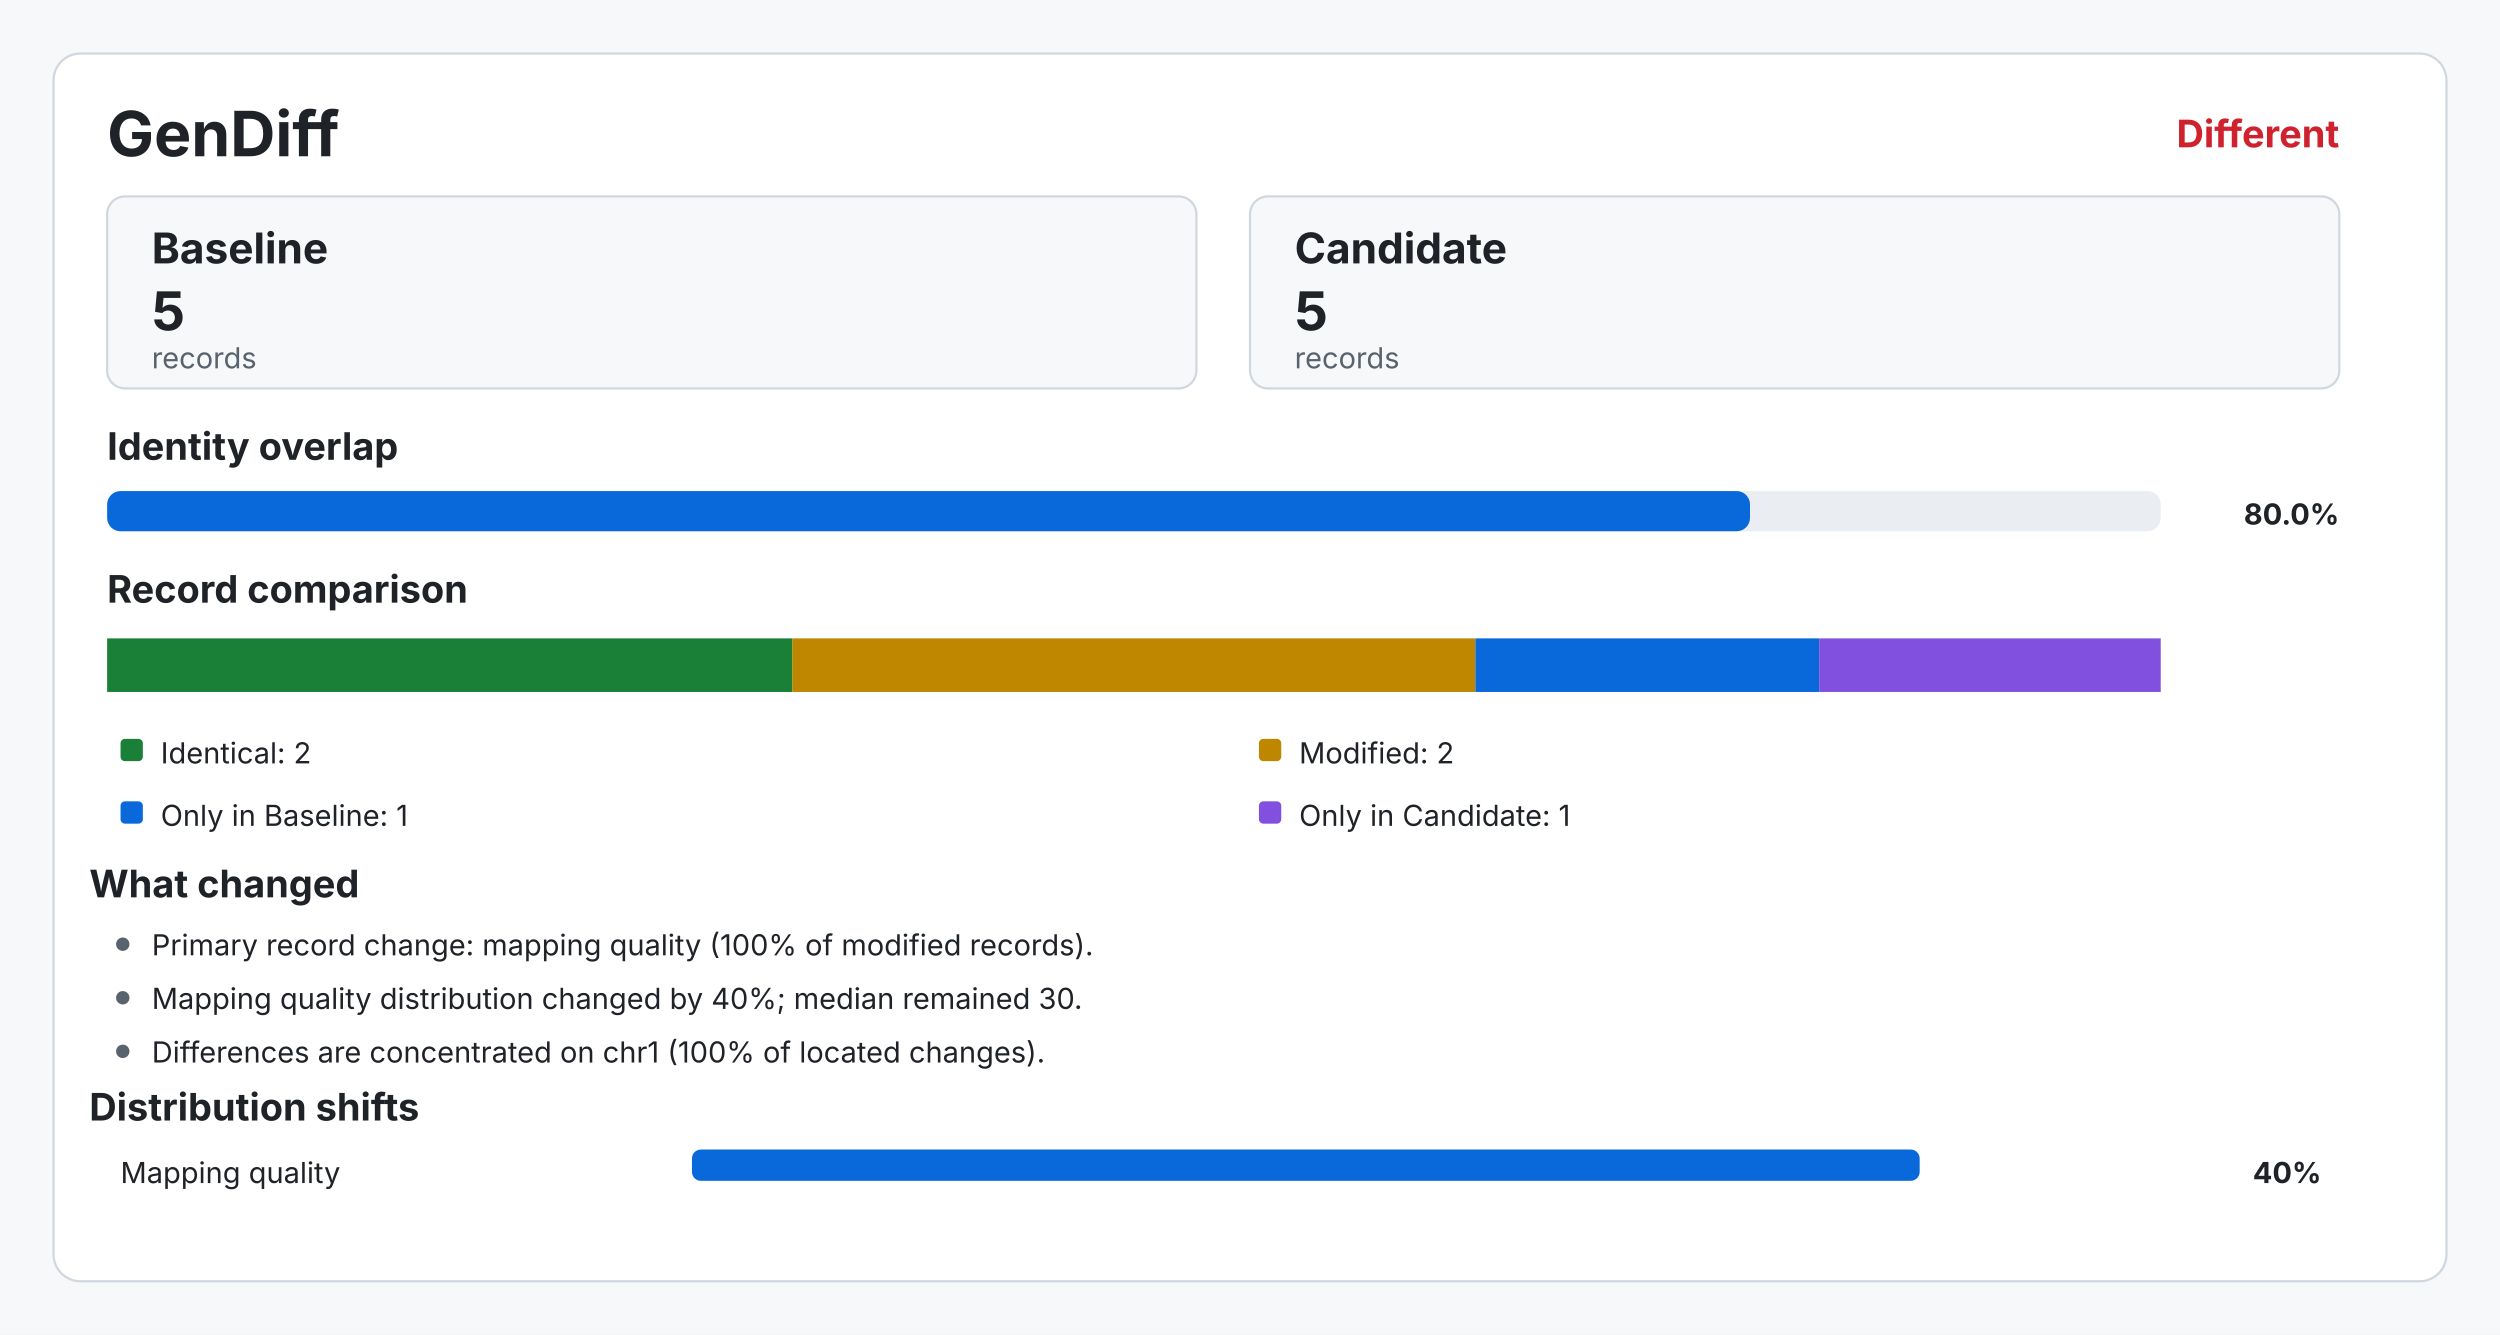
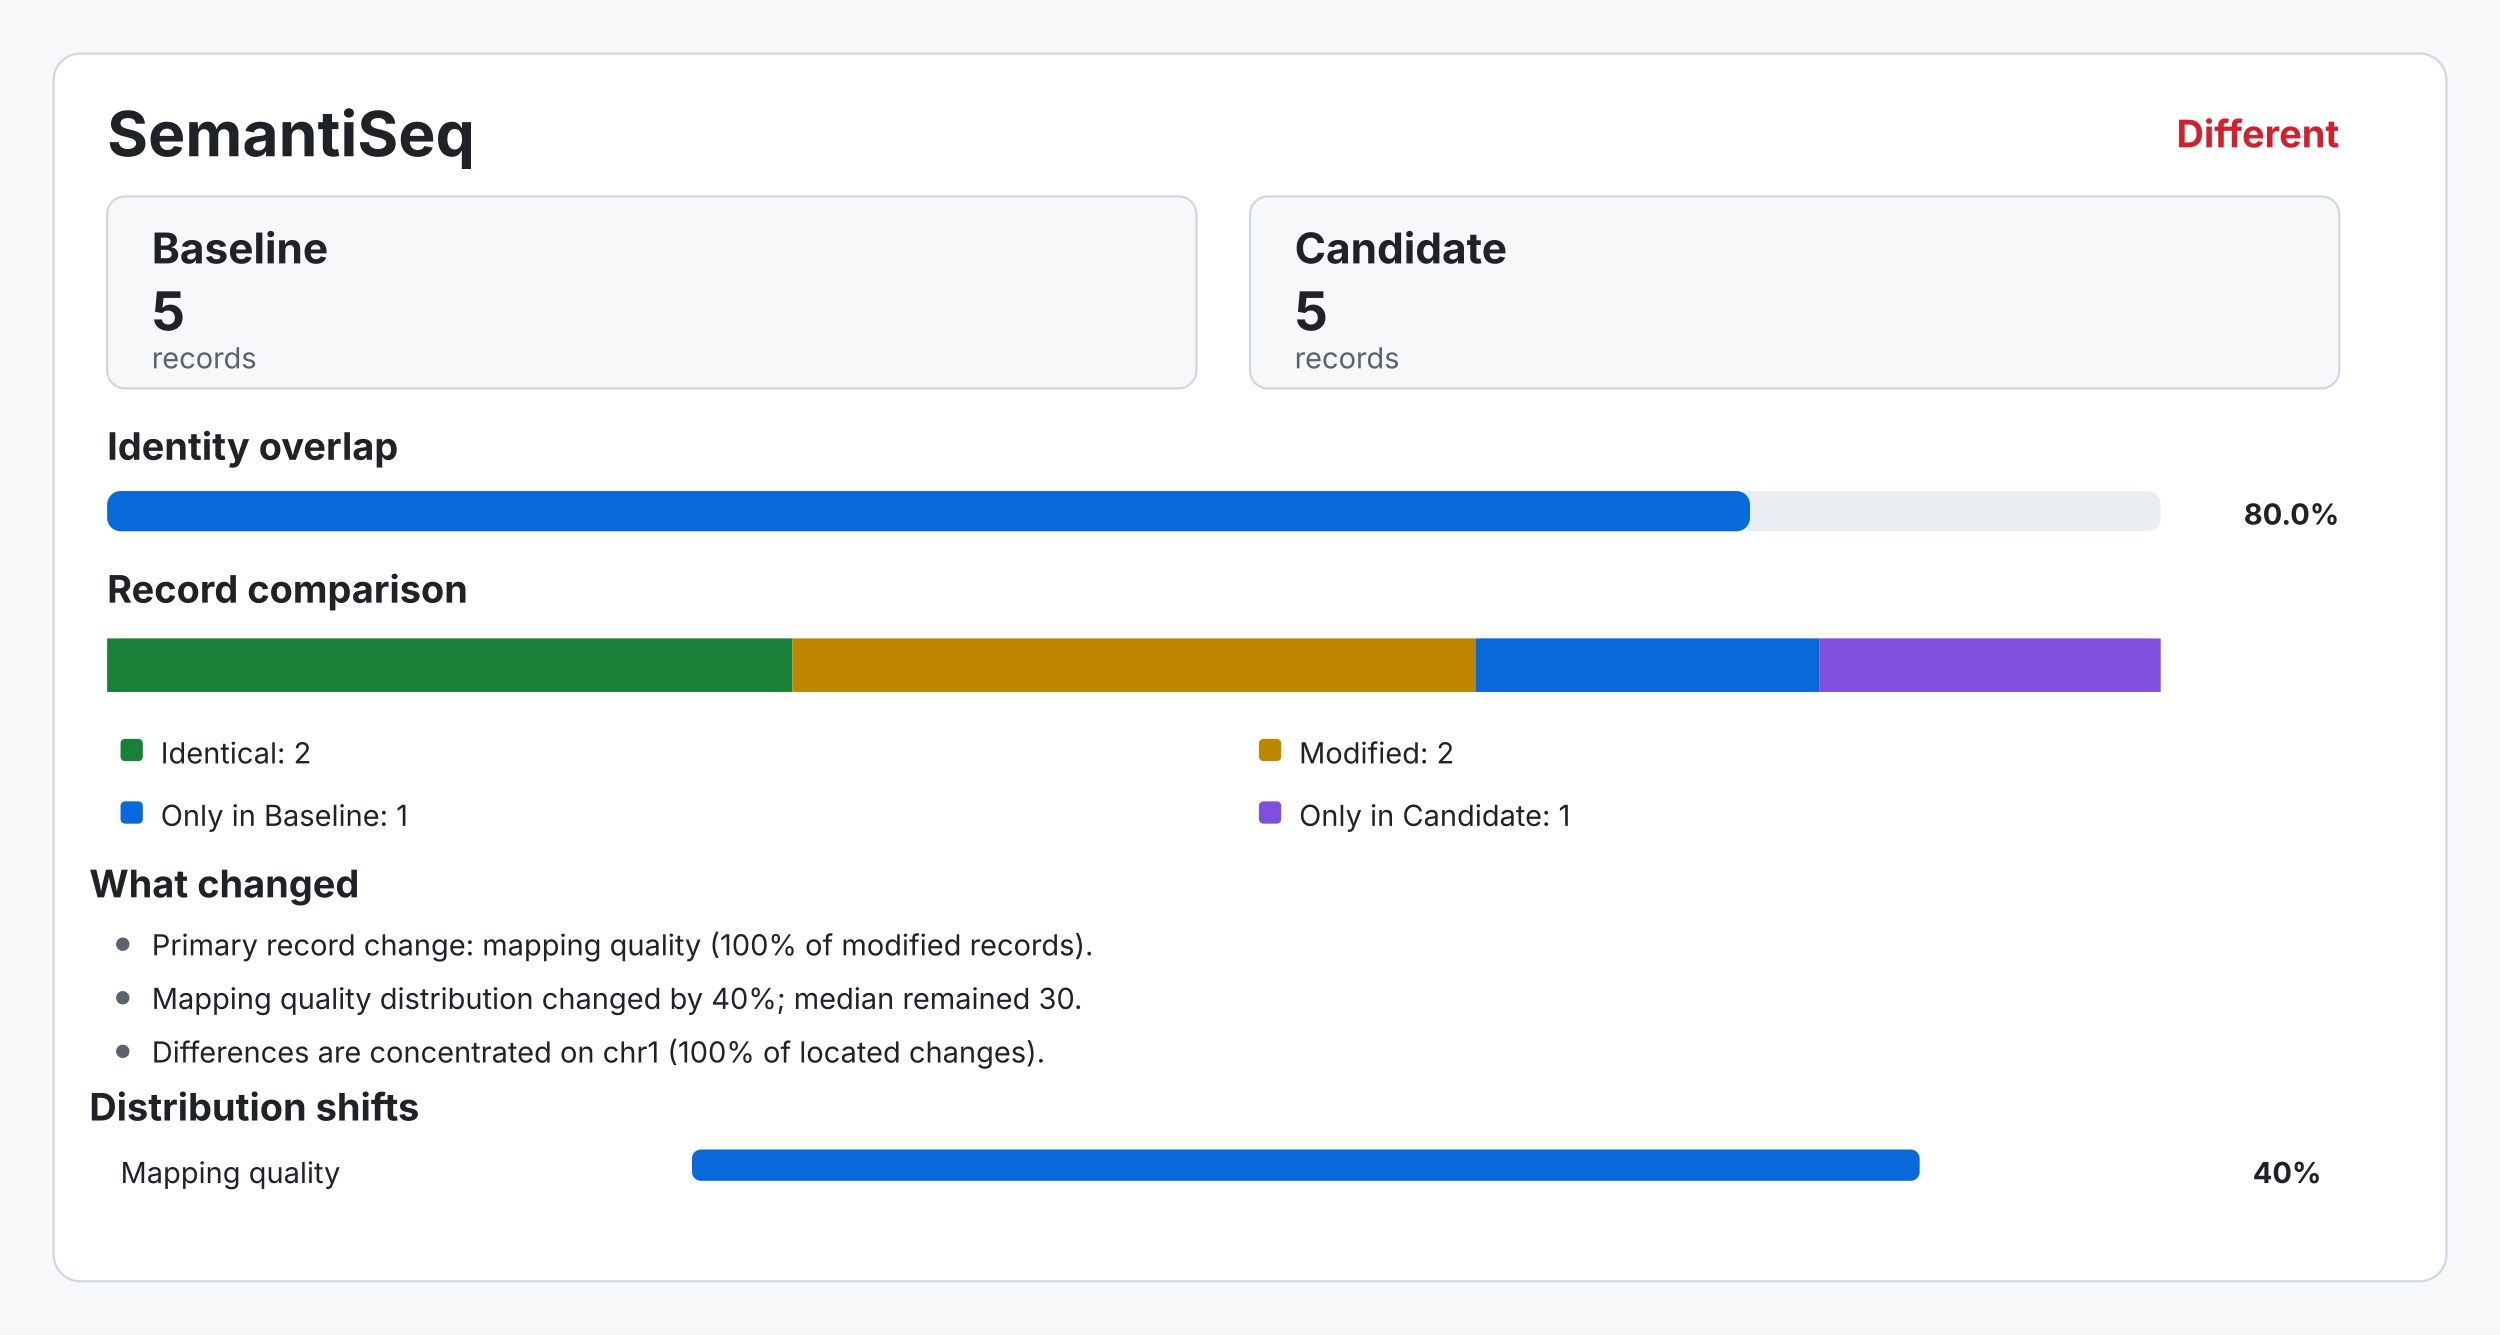
<svg xmlns="http://www.w3.org/2000/svg" width="1120" height="598" viewBox="0 0 1120 598" role="img" aria-labelledby="title description">
  <style>text{font-family:-apple-system,BlinkMacSystemFont,"Segoe UI",sans-serif;fill:#1f2328}.title{font-size:28px;font-weight:700}.status{font-size:17px;font-weight:700}.sample{font-size:19px;font-weight:700}.count{font-size:24px;font-weight:700}.muted{font-size:13px;fill:#59636e}.section{font-size:17px;font-weight:700}.label{font-size:13px}.value{font-size:13px;font-weight:700;text-anchor:end}</style>
  <rect width="1120" height="598" fill="#f6f8fa" />
  <rect x="24" y="24" width="1072" height="550" rx="12" fill="#fff" stroke="#d0d7de" />
-   <text x="48" y="70" class="title">GenDiff</text>
+   <text x="48" y="70" class="title">SemantiSeq</text>
  <text x="1048" y="66" class="status" text-anchor="end" style="fill:#cf222e">Different</text>
  <rect x="48" y="88" width="488" height="86" rx="8" fill="#f6f8fa" stroke="#d0d7de" />
  <text x="68" y="118" class="sample">Baseline</text>
  <text x="68" y="148" class="count">5</text>
  <text x="68" y="165" class="muted">records</text>
  <rect x="560" y="88" width="488" height="86" rx="8" fill="#f6f8fa" stroke="#d0d7de" />
  <text x="580" y="118" class="sample">Candidate</text>
  <text x="580" y="148" class="count">5</text>
  <text x="580" y="165" class="muted">records</text>
  <text x="48" y="206" class="section">Identity overlap</text>
  <rect x="48" y="220" width="920" height="18" rx="6" fill="#eaeef2" />
  <rect x="48" y="220" width="736" height="18" rx="6" fill="#0969da" />
  <text x="1048" y="235" class="value">80.0%</text>
  <text x="48" y="270" class="section">Record comparison</text>
  <rect x="48" y="286" width="920" height="24" rx="6" fill="#eaeef2" />
  <rect x="48" y="286" width="307" height="24" fill="#1a7f37" />
  <rect x="355" y="286" width="306" height="24" fill="#bf8700" />
  <rect x="661" y="286" width="154" height="24" fill="#0969da" />
  <rect x="815" y="286" width="153" height="24" fill="#8250df" />
  <rect x="54" y="331" width="10" height="10" rx="2" fill="#1a7f37" />
  <text x="72" y="342" class="label">Identical: 2</text>
  <rect x="564" y="331" width="10" height="10" rx="2" fill="#bf8700" />
  <text x="582" y="342" class="label">Modified: 2</text>
  <rect x="54" y="359" width="10" height="10" rx="2" fill="#0969da" />
  <text x="72" y="370" class="label">Only in Baseline: 1</text>
  <rect x="564" y="359" width="10" height="10" rx="2" fill="#8250df" />
  <text x="582" y="370" class="label">Only in Candidate: 1</text>
  <text x="40" y="402" class="section">What changed</text>
  <circle cx="55" cy="423" r="3" fill="#59636e" />
  <text x="68" y="428" class="label">Primary record change: mapping quality (100% of modified records).</text>
  <circle cx="55" cy="447" r="3" fill="#59636e" />
  <text x="68" y="452" class="label">Mapping quality distribution changed by 40%; median remained 30.</text>
  <circle cx="55" cy="471" r="3" fill="#59636e" />
  <text x="68" y="476" class="label">Differences are concentrated on chr1 (100% of located changes).</text>
  <text x="40" y="502" class="section">Distribution shifts</text>
  <text x="54" y="530" class="label">Mapping quality</text>
  <rect x="310" y="515" width="550" height="14" rx="4" fill="#eaeef2" />
  <rect x="310" y="515" width="550" height="14" rx="4" fill="#0969da" />
  <text x="1040" y="530" class="value">40%</text>
</svg>
